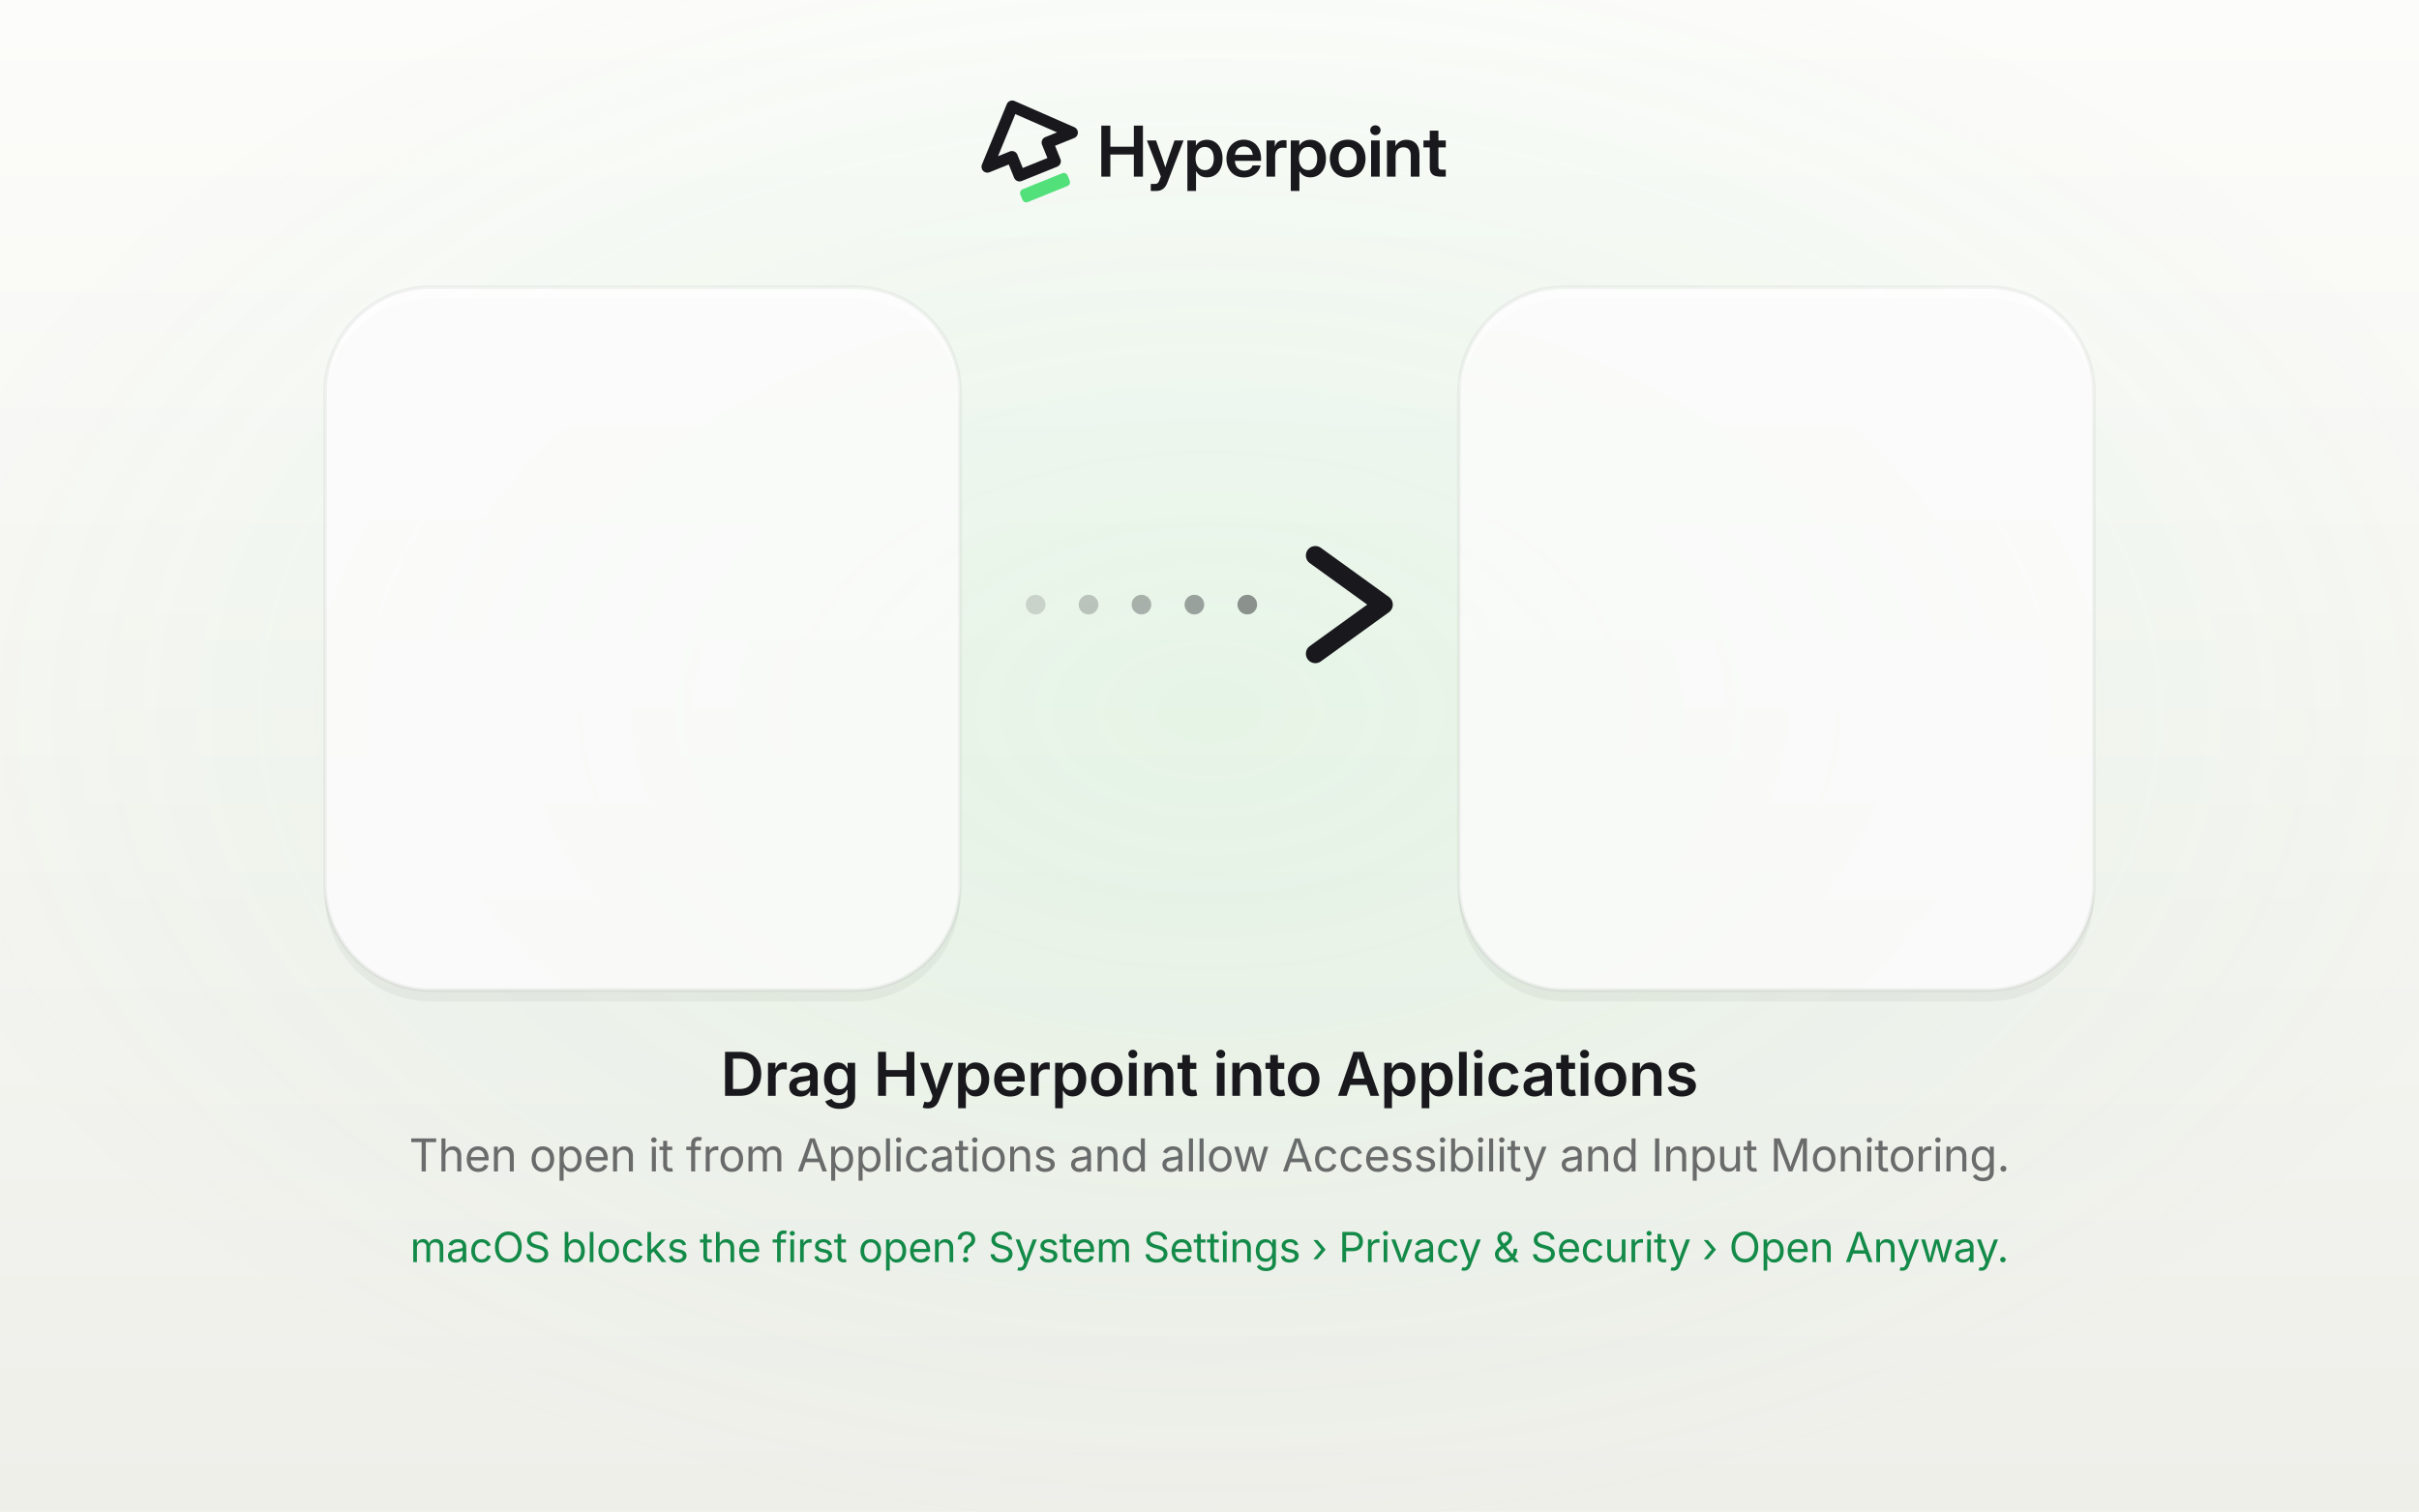
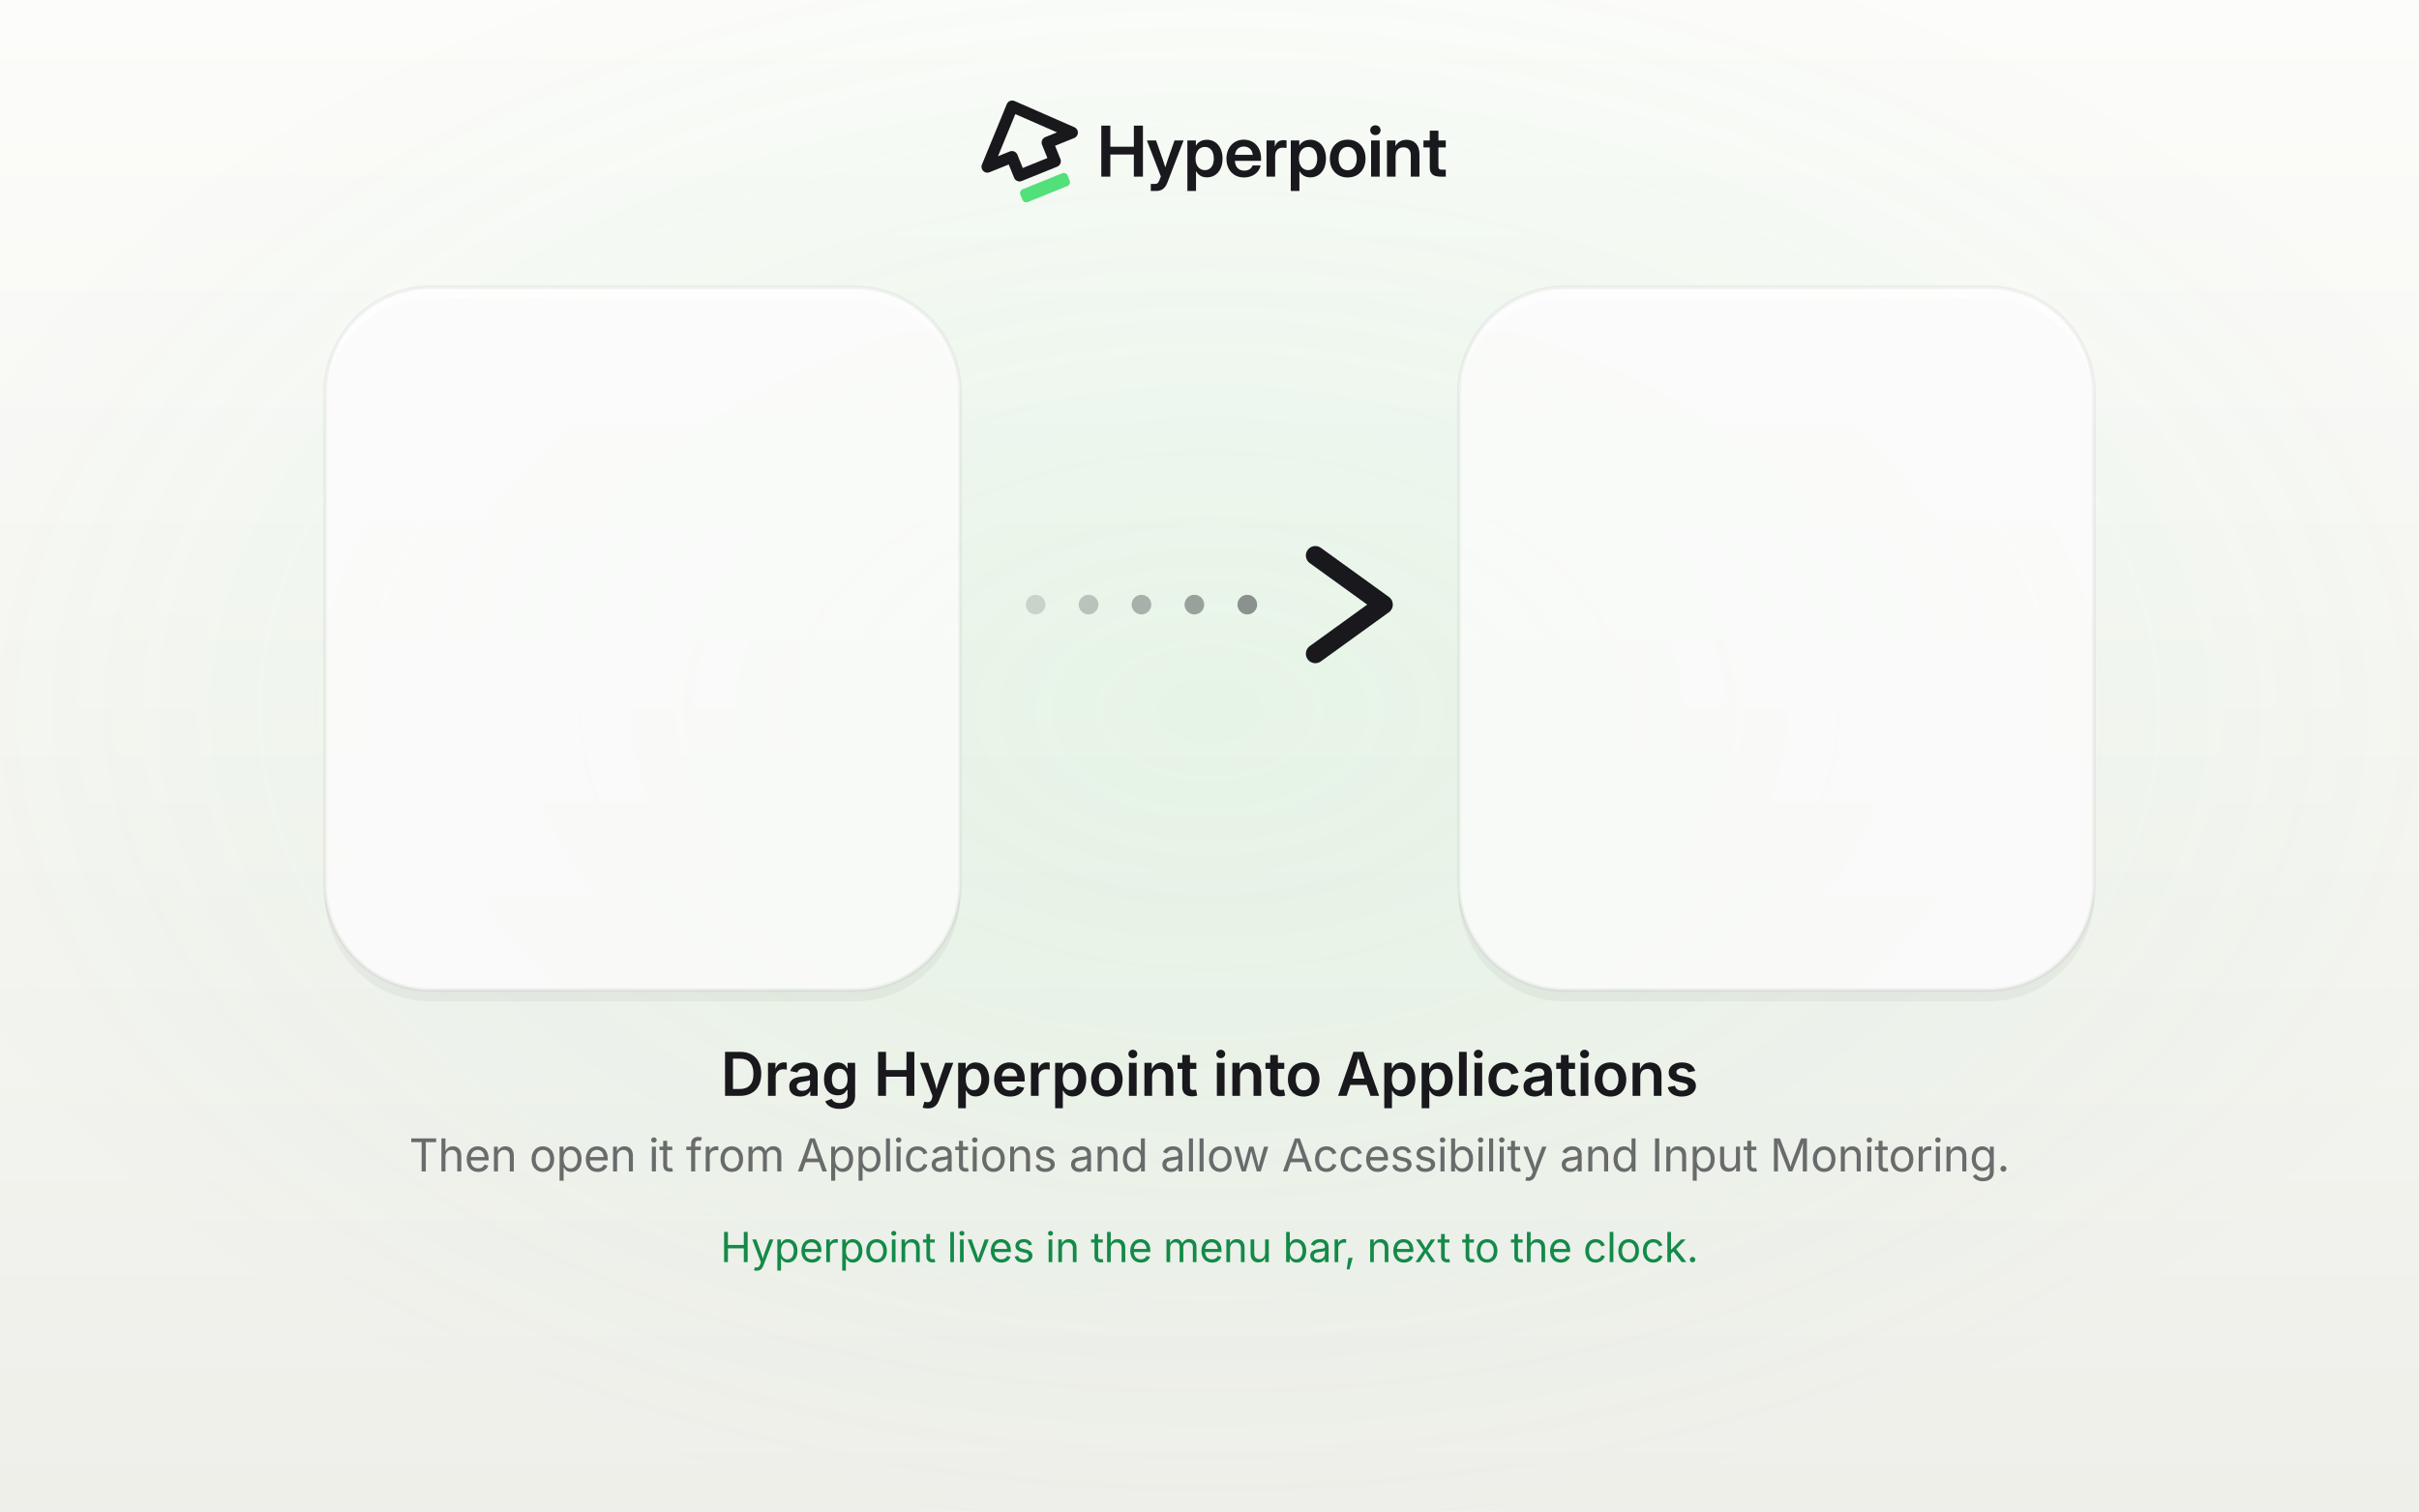
<svg xmlns="http://www.w3.org/2000/svg" width="640" height="400" viewBox="0 0 640 400">
  <defs>
    <linearGradient id="paper" x1="0" y1="0" x2="0" y2="1">
      <stop offset="0" stop-color="#FCFCFA" />
      <stop offset="1" stop-color="#EFEFEA" />
    </linearGradient>
    <radialGradient id="glow" cx="0.5" cy="0.47" r="0.55">
      <stop offset="0" stop-color="#52E07A" stop-opacity="0.10" />
      <stop offset="1" stop-color="#52E07A" stop-opacity="0" />
    </radialGradient>
  </defs>
  <rect width="640" height="400" fill="url(#paper)" />
  <rect width="640" height="400" fill="url(#glow)" />
  <g transform="translate(254.82 22) scale(0.1406)">
    <path fill="#18181D" fill-rule="evenodd" d="M82.12 39.54A11 11 0 0 1 96.71 33.64L209.41 83.02A11 11 0 0 1 209.12 103.29L172.96 117.9L183.07 142.94A11 11 0 0 1 176.99 157.26L110.23 184.23A11 11 0 0 1 95.91 178.15L85.8 153.12L49.64 167.73A11 11 0 0 1 35.34 153.35ZM98.19 58.31L176.65 92.68L154.52 101.63A11 11 0 0 0 148.44 115.95L158.55 140.98L112.19 159.71L102.08 134.68A11 11 0 0 0 87.76 128.6L65.63 137.54Z" />
    <path fill="#52E07A" d="M112.14 199.63L186.32 169.67A8 8 0 0 1 196.73 174.09L200.48 183.36A8 8 0 0 1 196.06 193.77L121.88 223.74A8 8 0 0 1 111.47 219.32L107.72 210.05A8 8 0 0 1 112.14 199.63Z" />
    <path fill="#18181D" d="M259.989 176.0H276.999V134.379H321.262V176.0H338.336V80H321.262V119.624H276.999V80H259.989ZM353.09 202.932H363.721C373.579 202.932 380.279 197.842 384.338 187.211L414.749 107.962H397.74L385.305 143.399C383.565 148.424 381.954 153.45 380.408 158.475C378.862 153.45 377.187 148.424 375.511 143.399L363.012 107.962H345.809L372.032 175.613L369.519 182.185C367.587 187.533 365.525 189.723 361.144 189.723H353.09ZM421.965 202.932H438.201V165.756H438.395C442.647 173.487 449.799 177.353 458.69 177.353C476.472 177.353 488.134 163.114 488.134 141.917C488.134 120.977 476.279 106.609 458.754 106.609C449.928 106.609 442.389 110.217 438.137 117.434H437.944V107.962H421.965ZM454.889 163.758C444.258 163.758 437.299 155.189 437.299 141.917C437.299 128.709 444.258 120.075 454.889 120.075C464.94 120.075 471.705 127.871 471.705 141.917C471.705 156.027 464.94 163.758 454.889 163.758ZM528.66 177.546C544.574 177.546 557.203 168.333 559.78 154.996H544.574C542.706 160.795 537.23 164.725 529.047 164.725C518.094 164.725 511.78 157.315 511.393 146.234H560.617V141.788C560.617 120.913 547.603 106.416 528.016 106.416C508.945 106.416 495.479 121.364 495.479 142.046C495.479 162.663 508.236 177.546 528.66 177.546ZM511.522 135.023C512.617 125.294 518.867 119.302 528.274 119.302C537.681 119.302 543.995 125.294 545.026 135.023ZM570.862 176.0H587.098V137.471C587.098 126.84 593.09 121.493 600.821 121.493C604.043 121.493 607.264 121.815 608.489 122.008V107.576C607.2 107.447 605.396 107.318 603.205 107.318C594.443 107.318 589.224 111.442 586.711 119.238H586.518V107.962H570.862ZM616.542 202.932H632.779V165.756H632.972C637.224 173.487 644.376 177.353 653.267 177.353C671.05 177.353 682.711 163.114 682.711 141.917C682.711 120.977 670.856 106.609 653.332 106.609C644.505 106.609 636.966 110.217 632.714 117.434H632.521V107.962H616.542ZM649.466 163.758C638.835 163.758 631.877 155.189 631.877 141.917C631.877 128.709 638.835 120.075 649.466 120.075C659.517 120.075 666.282 127.871 666.282 141.917C666.282 156.027 659.517 163.758 649.466 163.758ZM723.624 177.546C743.662 177.546 757.192 163.179 757.192 142.046C757.192 120.913 743.662 106.416 723.624 106.416C703.587 106.416 690.056 120.913 690.056 142.046C690.056 163.179 703.587 177.546 723.624 177.546ZM723.624 163.952C713.122 163.952 706.486 155.64 706.486 142.046C706.486 128.387 713.187 120.011 723.624 120.011C733.997 120.011 740.698 128.451 740.698 142.046C740.698 155.576 734.062 163.952 723.624 163.952ZM767.63 176.0H783.866V107.962H767.63ZM775.748 97.847C781.289 97.847 785.477 93.852 785.477 88.569C785.477 83.35 781.289 79.356 775.748 79.356C770.207 79.356 766.019 83.35 766.019 88.569C766.019 93.852 770.207 97.847 775.748 97.847ZM813.761 137.536C813.761 125.938 820.14 120.848 828.644 120.848C837.342 120.848 842.368 126.067 842.368 136.054V176.0H858.668V133.477C858.668 116.016 848.617 106.609 834.379 106.609C825.036 106.609 818.142 110.733 813.503 118.4V107.962H797.525V176.0H813.761ZM908.215 107.962H894.362V89.407H878.062V107.962H866.207V121.042H878.062V158.862C878.062 170.523 884.569 176.0 898.421 176.0H908.215V162.921H901.256C895.973 162.921 894.362 161.31 894.362 156.478V121.042H908.215Z" />
  </g>
  <rect x="86" y="79" width="168" height="186" rx="28" fill="#18181D" opacity="0.05" />
  <rect x="86" y="76" width="168" height="186" rx="28" fill="#FFFFFF" opacity="0.78" stroke="#18181D" stroke-opacity="0.06" />
  <rect x="386" y="79" width="168" height="186" rx="28" fill="#18181D" opacity="0.05" />
  <rect x="386" y="76" width="168" height="186" rx="28" fill="#FFFFFF" opacity="0.78" stroke="#18181D" stroke-opacity="0.06" />
  <circle cx="274" cy="160" r="2.6" fill="#18181D" opacity="0.16" />
  <circle cx="288" cy="160" r="2.6" fill="#18181D" opacity="0.23" />
  <circle cx="302" cy="160" r="2.6" fill="#18181D" opacity="0.31" />
  <circle cx="316" cy="160" r="2.6" fill="#18181D" opacity="0.38" />
  <circle cx="330" cy="160" r="2.6" fill="#18181D" opacity="0.45" />
  <path d="M348 147L366 160L348 173" fill="none" stroke="#18181D" stroke-width="5" stroke-linecap="round" stroke-linejoin="round" />
  <text x="320.0" y="290" text-anchor="middle" font-family="Inter" font-size="16" font-weight="600" fill="#18181D" opacity="1" letter-spacing="-0.1">Drag Hyperpoint into Applications</text>
  <text x="320.0" y="310" text-anchor="middle" font-family="Inter" font-size="12" font-weight="400" fill="#18181D" opacity="0.62" letter-spacing="-0.1">Then open it from Applications and allow Accessibility and Input Monitoring.</text>
-   <text x="320.0" y="334" text-anchor="middle" font-family="Inter" font-size="11" font-weight="400" fill="#138A48" opacity="1" letter-spacing="-0.1">macOS blocks the first open? System Settings › Privacy &amp; Security › Open Anyway.</text>
+   <text x="320.0" y="334" text-anchor="middle" font-family="Inter" font-size="11" font-weight="400" fill="#138A48" opacity="1" letter-spacing="-0.1">Hyperpoint lives in the menu bar, next to the clock.</text>
</svg>
